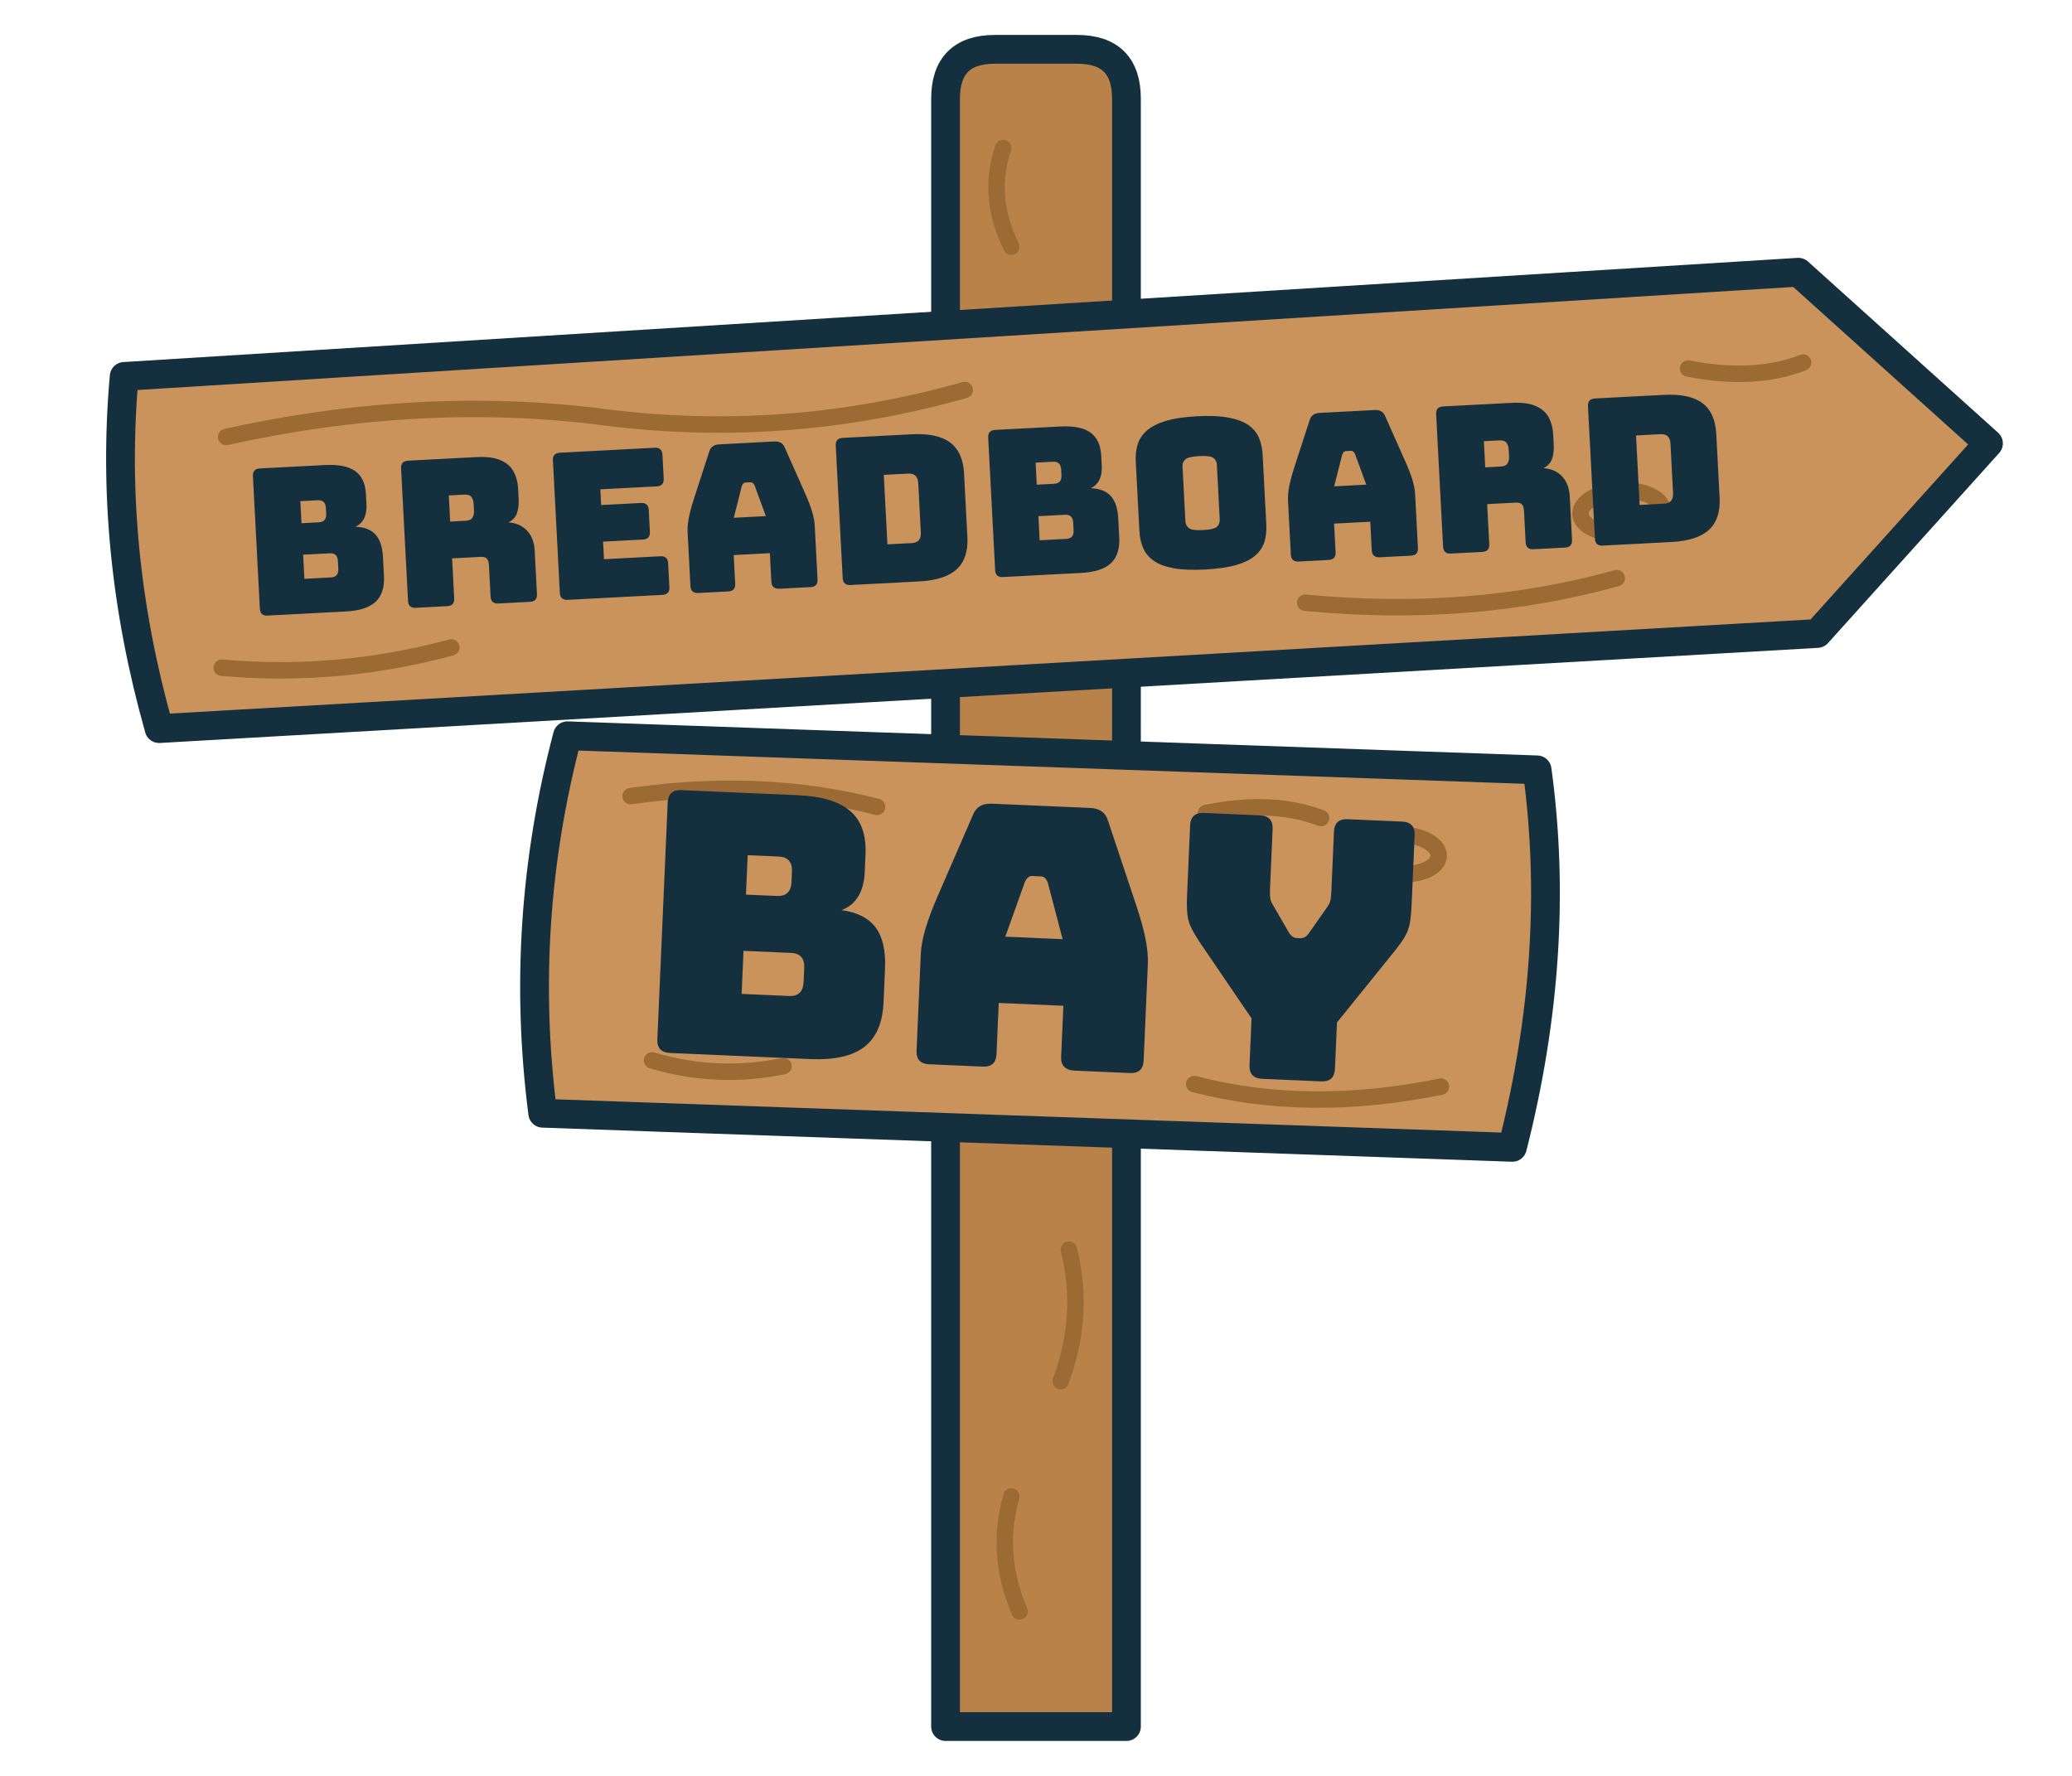
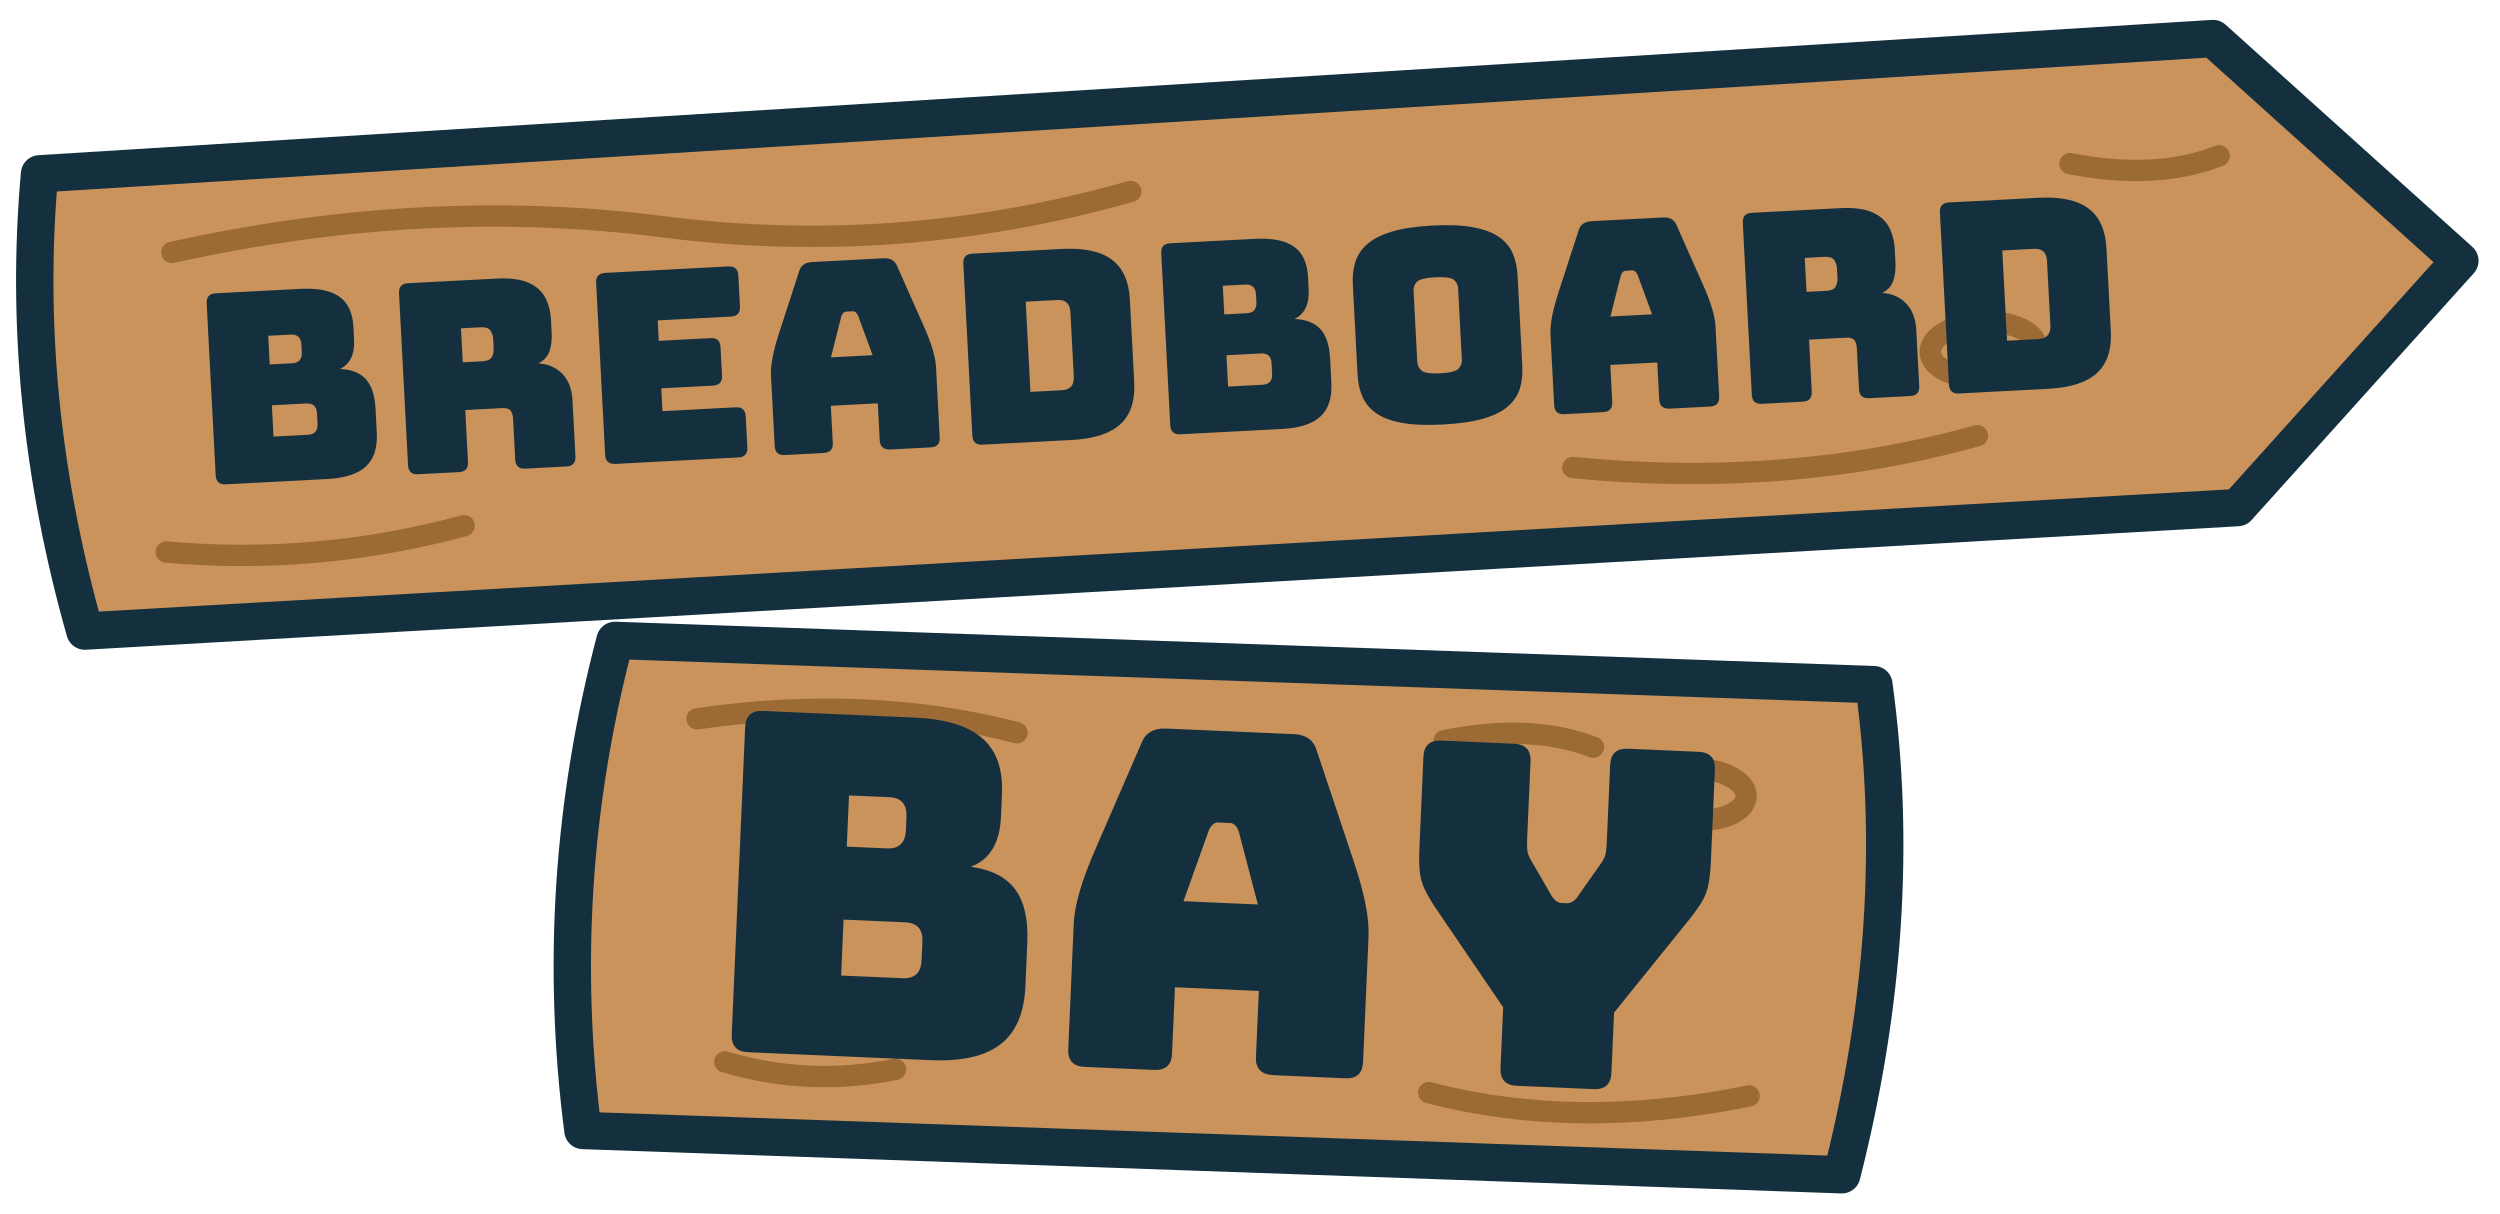
- <svg xmlns="http://www.w3.org/2000/svg" viewBox="4 14 252 216">
-   <path d="M119 26 Q119 20 125 20 L135 20 Q141 20 141 26 L141 224 L119 224 Z" fill="#B98249" stroke="#14303F" stroke-width="3.5" stroke-linejoin="round" />
-   <path d="M126 32 q-2 6 1 12 M134 166 q2 8 -1 16 M127 196 q-2 7 1 14" fill="none" stroke="#9C6A35" stroke-width="2" stroke-linecap="round" />
+ <svg xmlns="http://www.w3.org/2000/svg" viewBox="15.4 43.5 234.2 113.7">
  <g transform="rotate(-3 130 74)">
    <path d="M20 54 L224 52 L246 74 L224 96 L22 97 Q17 75 20 54 Z" fill="#C9935B" stroke="#14303F" stroke-width="3.5" stroke-linejoin="round" />
    <path d="M32 62 q24 -4 46 0 t44 -1 M162 89 q20 3 38 -1 M210 63 q8 2 14 0 M30 90 q14 2 28 -1" fill="none" stroke="#9C6A35" stroke-width="2" stroke-linecap="round" />
    <ellipse cx="201" cy="80" rx="5" ry="2.6" fill="none" stroke="#9C6A35" stroke-width="2" stroke-linecap="round" />
    <path d="M45.453 83.96H35.896Q35.0 83.96 35.0 83.064V66.936Q35.0 66.04 35.896 66.04H43.835Q46.274 66.04 47.444 66.961Q48.614 67.882 48.614 69.848V71.043Q48.614 73.109 47.145 73.731Q48.763 73.88 49.522 74.813Q50.281 75.747 50.281 77.588V79.878Q50.281 81.969 49.112 82.964Q47.942 83.96 45.453 83.96ZM40.6 76.792V79.729H43.835Q44.781 79.729 44.781 78.733V77.763Q44.781 76.792 43.835 76.792ZM40.6 70.271V72.959H42.715Q43.661 72.959 43.661 71.964V71.267Q43.661 70.271 42.715 70.271Z M57.773 83.96H53.94Q53.044 83.96 53.044 83.064V66.936Q53.044 66.04 53.94 66.04H62.228Q64.094 66.04 65.164 66.563Q66.235 67.086 66.683 68.019Q67.131 68.952 67.131 70.197V71.341Q67.131 72.387 66.832 73.109Q66.533 73.83 65.737 74.179Q67.106 74.328 67.927 75.274Q68.748 76.22 68.748 77.787V83.064Q68.748 83.96 67.852 83.96H63.995Q63.099 83.96 63.099 83.064V79.256Q63.099 78.683 62.887 78.435Q62.676 78.186 62.153 78.186H58.669V83.064Q58.669 83.96 57.773 83.96ZM58.669 70.52V73.706H60.535Q61.182 73.706 61.406 73.37Q61.63 73.034 61.63 72.536V71.69Q61.63 71.192 61.406 70.856Q61.182 70.52 60.535 70.52Z M83.98 83.96H72.432Q71.536 83.96 71.536 83.064V66.936Q71.536 66.04 72.432 66.04H83.98Q84.876 66.04 84.876 66.936V69.848Q84.876 70.744 83.98 70.744H77.111V72.661H81.964Q82.86 72.661 82.86 73.556V76.22Q82.86 77.115 81.964 77.115H77.111V79.256H83.98Q84.876 79.256 84.876 80.152V83.064Q84.876 83.96 83.98 83.96Z M92.89 83.064Q92.89 83.96 91.994 83.96H88.335Q87.439 83.96 87.439 83.064V76.493Q87.439 75.747 87.676 74.776Q87.912 73.805 88.41 72.511L90.575 66.862Q90.849 66.04 91.845 66.04H98.539Q99.51 66.04 99.784 66.862L101.949 72.511Q102.447 73.805 102.683 74.776Q102.92 75.747 102.92 76.493V83.064Q102.92 83.96 102.024 83.96H98.266Q97.295 83.96 97.295 83.064V79.579H92.89ZM94.308 71.267 93.139 75.05H97.046L95.876 71.267Q95.702 70.844 95.404 70.844H94.781Q94.483 70.844 94.308 71.267Z M115.264 83.96H106.877Q105.981 83.96 105.981 83.064V66.936Q105.981 66.04 106.877 66.04H115.264Q118.4 66.04 119.893 67.285Q121.387 68.529 121.387 71.117V78.883Q121.387 81.471 119.893 82.715Q118.4 83.96 115.264 83.96ZM111.631 70.794V79.256H114.592Q115.762 79.256 115.762 78.036V71.989Q115.762 70.794 114.592 70.794Z M135.001 83.96H125.444Q124.548 83.96 124.548 83.064V66.936Q124.548 66.04 125.444 66.04H133.383Q135.822 66.04 136.992 66.961Q138.161 67.882 138.161 69.848V71.043Q138.161 73.109 136.693 73.731Q138.311 73.88 139.07 74.813Q139.829 75.747 139.829 77.588V79.878Q139.829 81.969 138.659 82.964Q137.489 83.96 135.001 83.96ZM130.147 76.792V79.729H133.383Q134.329 79.729 134.329 78.733V77.763Q134.329 76.792 133.383 76.792ZM130.147 70.271V72.959H132.263Q133.209 72.959 133.209 71.964V71.267Q133.209 70.271 132.263 70.271Z M157.773 79.256Q157.773 80.401 157.437 81.334Q157.101 82.267 156.255 82.939Q155.409 83.611 153.903 83.972Q152.397 84.333 150.058 84.333Q147.718 84.333 146.213 83.972Q144.707 83.611 143.861 82.939Q143.015 82.267 142.666 81.334Q142.318 80.401 142.318 79.256V70.769Q142.318 69.624 142.666 68.691Q143.015 67.758 143.861 67.086Q144.707 66.414 146.213 66.04Q147.718 65.667 150.058 65.667Q152.397 65.667 153.903 66.04Q155.409 66.414 156.255 67.086Q157.101 67.758 157.437 68.691Q157.773 69.624 157.773 70.769ZM147.967 78.36Q147.967 78.858 148.341 79.194Q148.714 79.53 150.058 79.53Q151.427 79.53 151.788 79.194Q152.148 78.858 152.148 78.36V71.665Q152.148 71.167 151.788 70.844Q151.427 70.52 150.058 70.52Q148.714 70.52 148.341 70.844Q147.967 71.167 147.967 71.665Z M166.011 83.064Q166.011 83.96 165.115 83.96H161.457Q160.561 83.96 160.561 83.064V76.493Q160.561 75.747 160.797 74.776Q161.034 73.805 161.531 72.511L163.697 66.862Q163.97 66.04 164.966 66.04H171.661Q172.631 66.04 172.905 66.862L175.07 72.511Q175.568 73.805 175.805 74.776Q176.041 75.747 176.041 76.493V83.064Q176.041 83.96 175.145 83.96H171.387Q170.416 83.96 170.416 83.064V79.579H166.011ZM167.43 71.267 166.26 75.05H170.168L168.998 71.267Q168.824 70.844 168.525 70.844H167.903Q167.604 70.844 167.43 71.267Z M183.831 83.96H179.998Q179.102 83.96 179.102 83.064V66.936Q179.102 66.04 179.998 66.04H188.286Q190.153 66.04 191.223 66.563Q192.293 67.086 192.741 68.019Q193.189 68.952 193.189 70.197V71.341Q193.189 72.387 192.89 73.109Q192.592 73.83 191.795 74.179Q193.164 74.328 193.985 75.274Q194.807 76.22 194.807 77.787V83.064Q194.807 83.96 193.911 83.96H190.053Q189.157 83.96 189.157 83.064V79.256Q189.157 78.683 188.946 78.435Q188.734 78.186 188.211 78.186H184.727V83.064Q184.727 83.96 183.831 83.96ZM184.727 70.52V73.706H186.594Q187.241 73.706 187.465 73.37Q187.689 73.034 187.689 72.536V71.69Q187.689 71.192 187.465 70.856Q187.241 70.52 186.594 70.52Z M206.878 83.96H198.49Q197.594 83.96 197.594 83.064V66.936Q197.594 66.04 198.49 66.04H206.878Q210.013 66.04 211.507 67.285Q213 68.529 213 71.117V78.883Q213 81.471 211.507 82.715Q210.013 83.96 206.878 83.96ZM203.244 70.794V79.256H206.206Q207.375 79.256 207.375 78.036V71.989Q207.375 70.794 206.206 70.794Z" fill="#14303F" />
  </g>
  <g transform="rotate(2.5 130 128)">
    <path d="M72 106 L190 105 Q194 127 189 151 L71 152 Q67 129 72 106 Z" fill="#C9935B" stroke="#14303F" stroke-width="3.5" stroke-linejoin="round" />
    <path d="M80 113 q16 -3 30 0 M150 145 q14 3 30 -1 M84 145 q8 2 16 0 M150 112 q8 -2 14 0" fill="none" stroke="#9C6A35" stroke-width="2" stroke-linecap="round" />
    <ellipse cx="174" cy="116" rx="4.5" ry="2.4" fill="none" stroke="#9C6A35" stroke-width="2" stroke-linecap="round" />
    <path d="M103.2 144.0H86.133Q84.533 144.0 84.533 142.4V113.6Q84.533 112.0 86.133 112.0H100.311Q104.667 112.0 106.756 113.644Q108.844 115.289 108.844 118.8V120.933Q108.844 124.622 106.222 125.733Q109.111 126.0 110.467 127.667Q111.822 129.333 111.822 132.622V136.711Q111.822 140.444 109.733 142.222Q107.644 144.0 103.2 144.0ZM94.533 131.2V136.444H100.311Q102.0 136.444 102.0 134.667V132.933Q102.0 131.2 100.311 131.2ZM94.533 119.556V124.356H98.311Q100.0 124.356 100.0 122.578V121.333Q100.0 119.556 98.311 119.556Z M125.822 142.4Q125.822 144.0 124.222 144.0H117.689Q116.089 144.0 116.089 142.4V130.667Q116.089 129.333 116.511 127.6Q116.933 125.867 117.822 123.556L121.689 113.467Q122.178 112.0 123.956 112.0H135.911Q137.644 112.0 138.133 113.467L142.0 123.556Q142.889 125.867 143.311 127.6Q143.733 129.333 143.733 130.667V142.4Q143.733 144.0 142.133 144.0H135.422Q133.689 144.0 133.689 142.4V136.178H125.822ZM128.356 121.333 126.267 128.089H133.244L131.156 121.333Q130.844 120.578 130.311 120.578H129.2Q128.667 120.578 128.356 121.333Z M165.422 144.0H158.222Q156.622 144.0 156.622 142.4V136.711L149.822 127.6Q149.156 126.667 148.778 125.956Q148.4 125.244 148.267 124.378Q148.133 123.511 148.133 122.133V113.6Q148.133 112.0 149.733 112.0H156.578Q158.178 112.0 158.178 113.6V120.889Q158.178 121.333 158.222 121.8Q158.267 122.267 158.578 122.756L160.622 125.956Q161.067 126.711 161.689 126.711H162.133Q162.756 126.711 163.2 125.956L165.244 122.756Q165.556 122.267 165.6 121.8Q165.644 121.333 165.644 120.889V113.6Q165.644 112.0 167.244 112.0H173.867Q175.467 112.0 175.467 113.6V122.133Q175.467 123.511 175.333 124.378Q175.2 125.244 174.822 125.956Q174.444 126.667 173.778 127.6L167.022 136.756V142.4Q167.022 144.0 165.422 144.0Z" fill="#14303F" />
  </g>
</svg>
